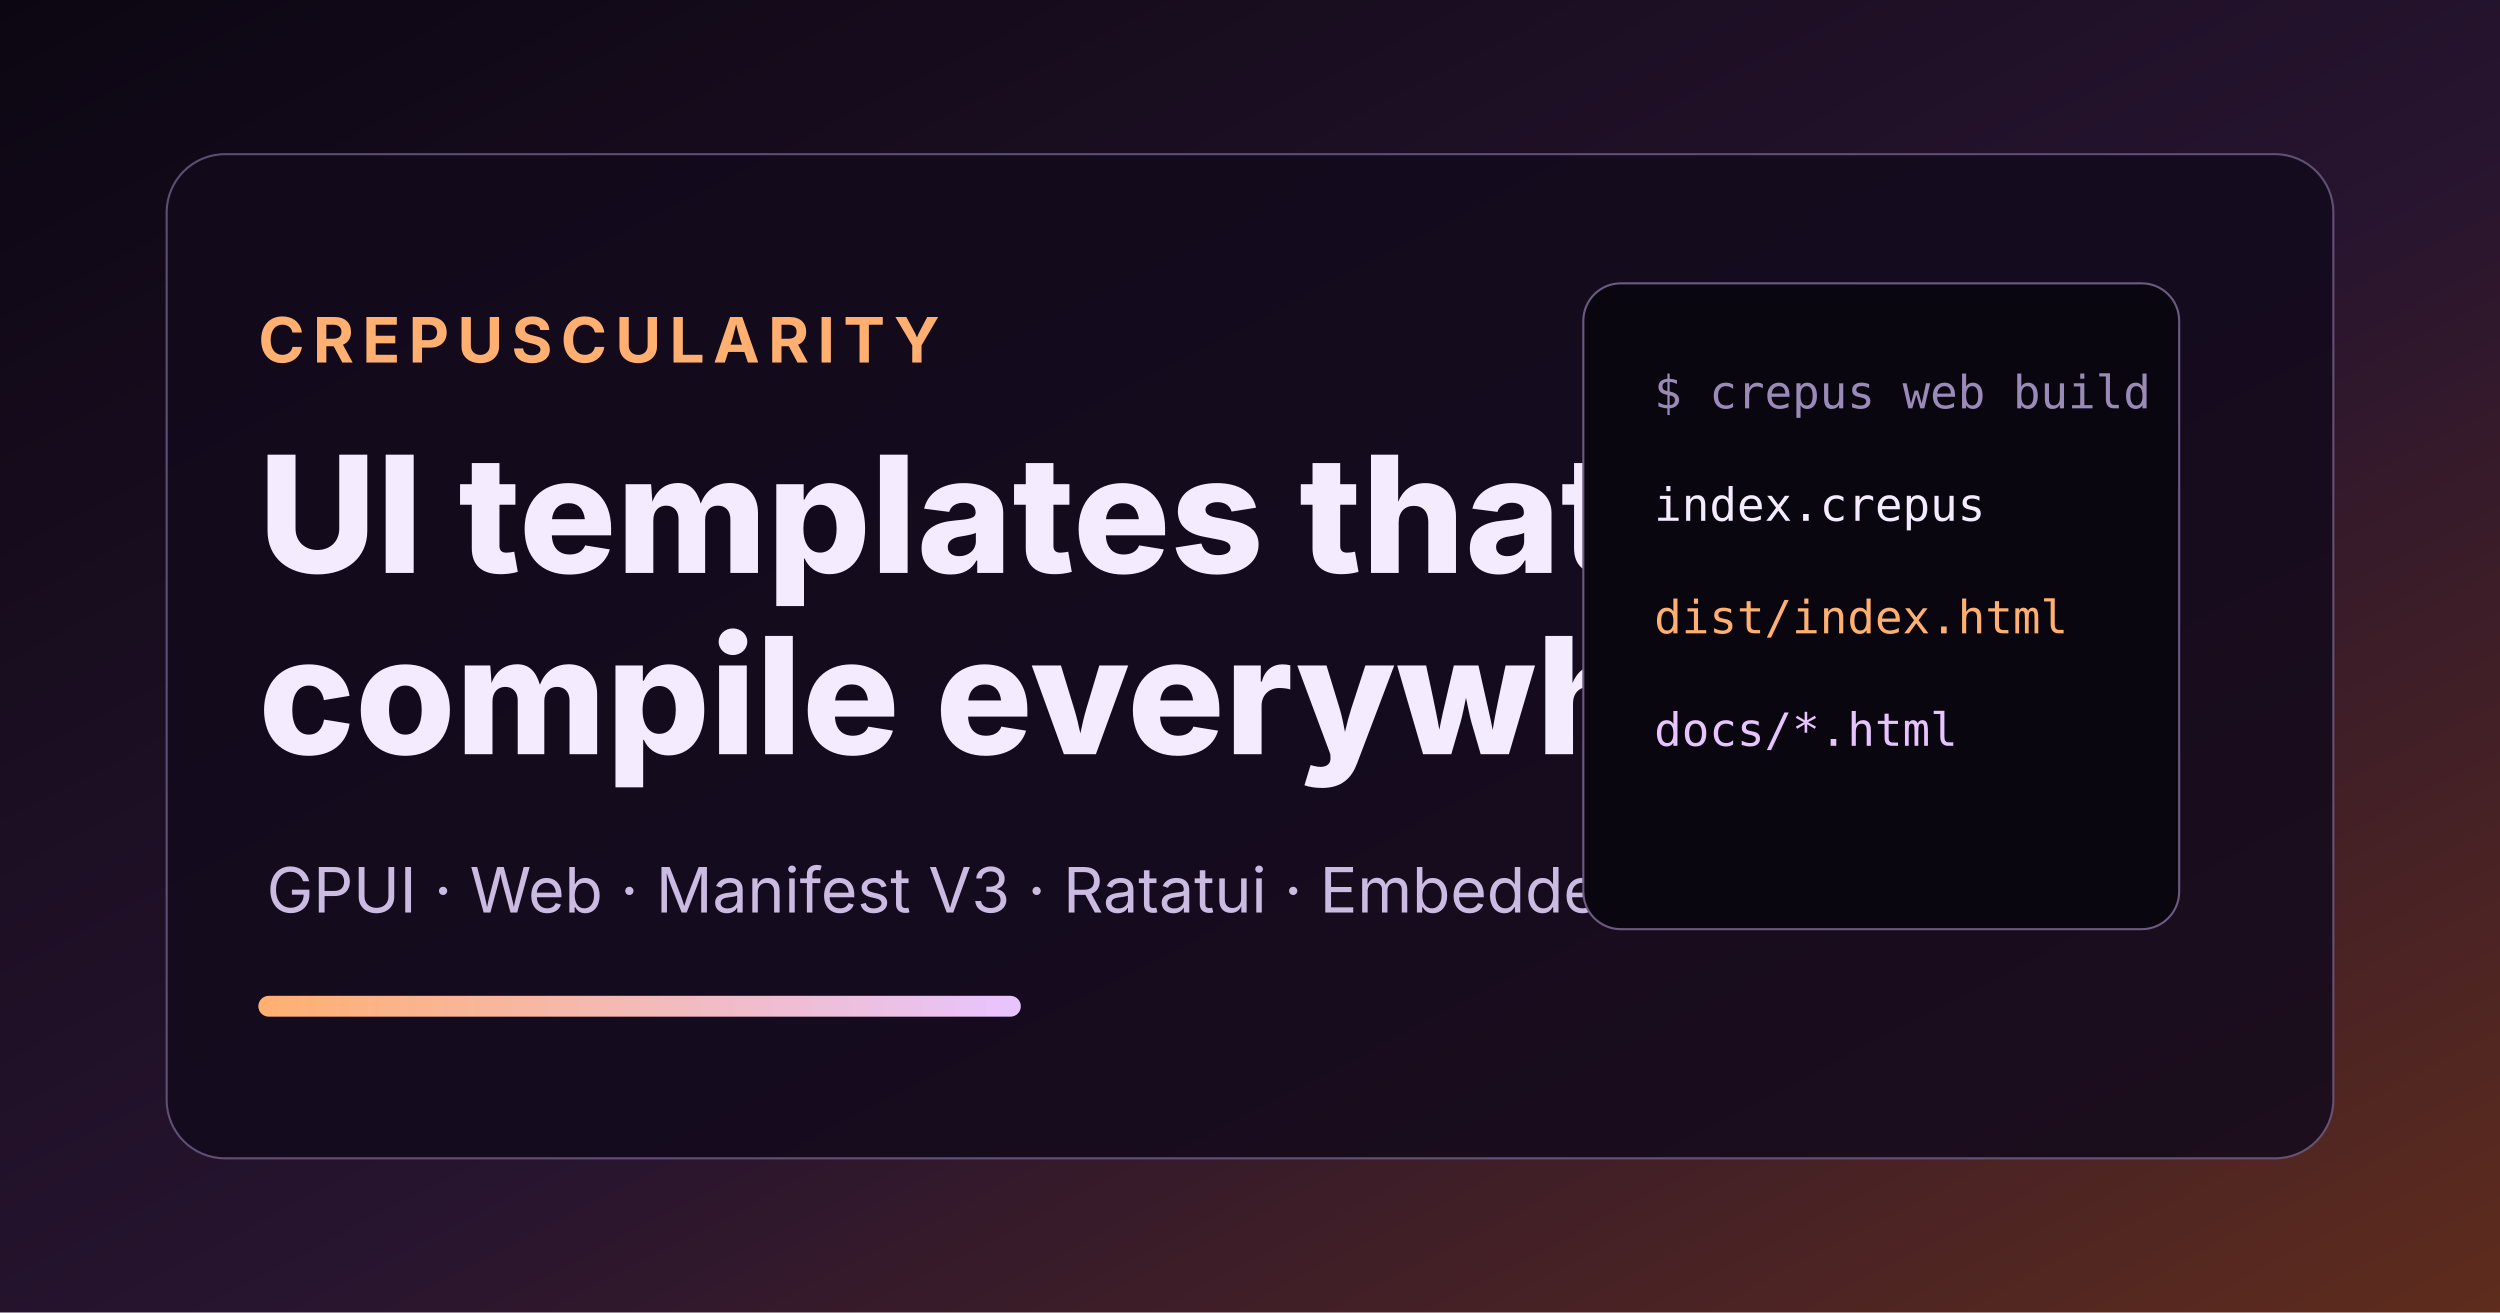
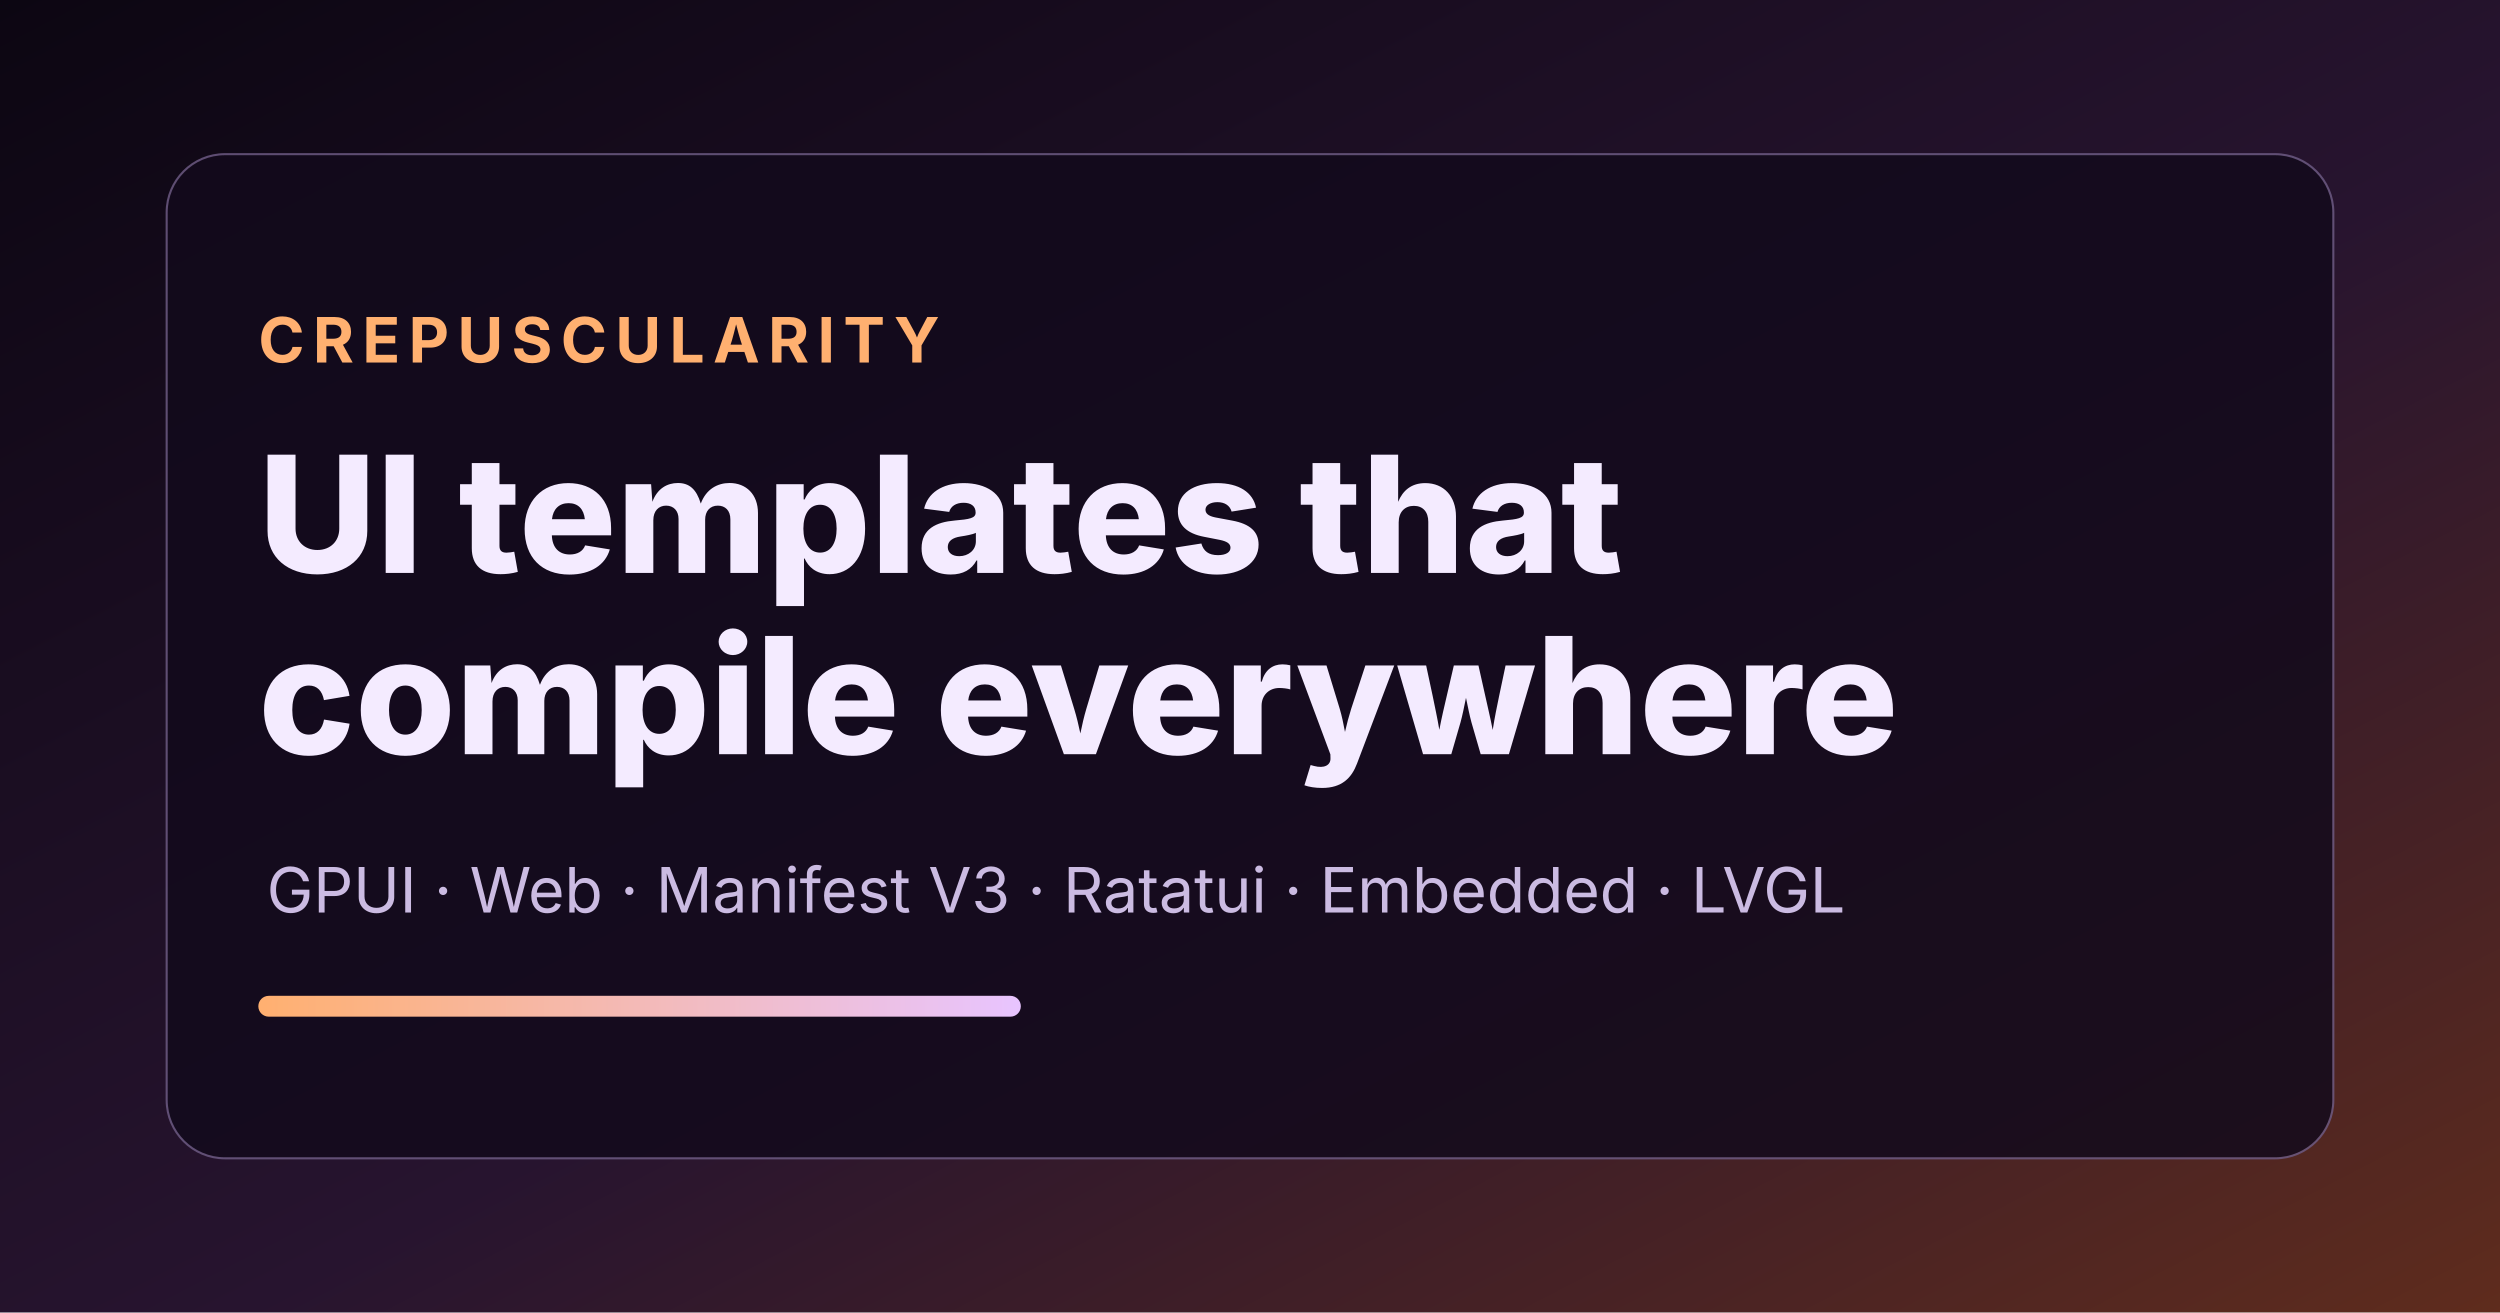
<svg xmlns="http://www.w3.org/2000/svg" width="1200" height="630" viewBox="0 0 1200 630">
  <defs>
    <linearGradient id="bg" x1="0" y1="0" x2="1" y2="1">
      <stop offset="0" stop-color="#0c0612" />
      <stop offset="0.55" stop-color="#27142f" />
      <stop offset="1" stop-color="#5f2c1d" />
    </linearGradient>
    <linearGradient id="accent" x1="0" y1="0" x2="1" y2="0">
      <stop offset="0" stop-color="#ffb070" />
      <stop offset="1" stop-color="#e8c4ff" />
    </linearGradient>
  </defs>
  <rect width="1200" height="630" fill="url(#bg)" />
  <rect x="80" y="74" width="1040" height="482" rx="28" fill="#120a1b" opacity="0.84" stroke="#6c5a83" />
  <text x="124" y="174" fill="#ffb070" font-family="Inter, Arial, sans-serif" font-size="30" font-weight="700" letter-spacing="4">CREPUSCULARITY</text>
  <text x="124" y="275" fill="#f4ebff" font-family="Inter, Arial, sans-serif" font-size="78" font-weight="800">UI templates that</text>
  <text x="124" y="362" fill="#f4ebff" font-family="Inter, Arial, sans-serif" font-size="78" font-weight="800">compile everywhere</text>
  <text x="128" y="438" fill="#cbbbe2" font-family="Inter, Arial, sans-serif" font-size="30">GPUI · Web · Manifest V3 · Ratatui · Embedded · LVGL</text>
  <rect x="124" y="478" width="366" height="10" rx="5" fill="url(#accent)" />
-   <rect x="760" y="136" width="286" height="310" rx="18" fill="#0a0610" stroke="#6c5a83" />
-   <text x="794" y="196" fill="#9a8ab8" font-family="JetBrains Mono, monospace" font-size="22">$ crepus web build</text>
-   <text x="794" y="250" fill="#f4ebff" font-family="JetBrains Mono, monospace" font-size="22">index.crepus</text>
-   <text x="794" y="304" fill="#ffb070" font-family="JetBrains Mono, monospace" font-size="22">dist/index.html</text>
-   <text x="794" y="358" fill="#e8c4ff" font-family="JetBrains Mono, monospace" font-size="22">docs/*.html</text>
</svg>
